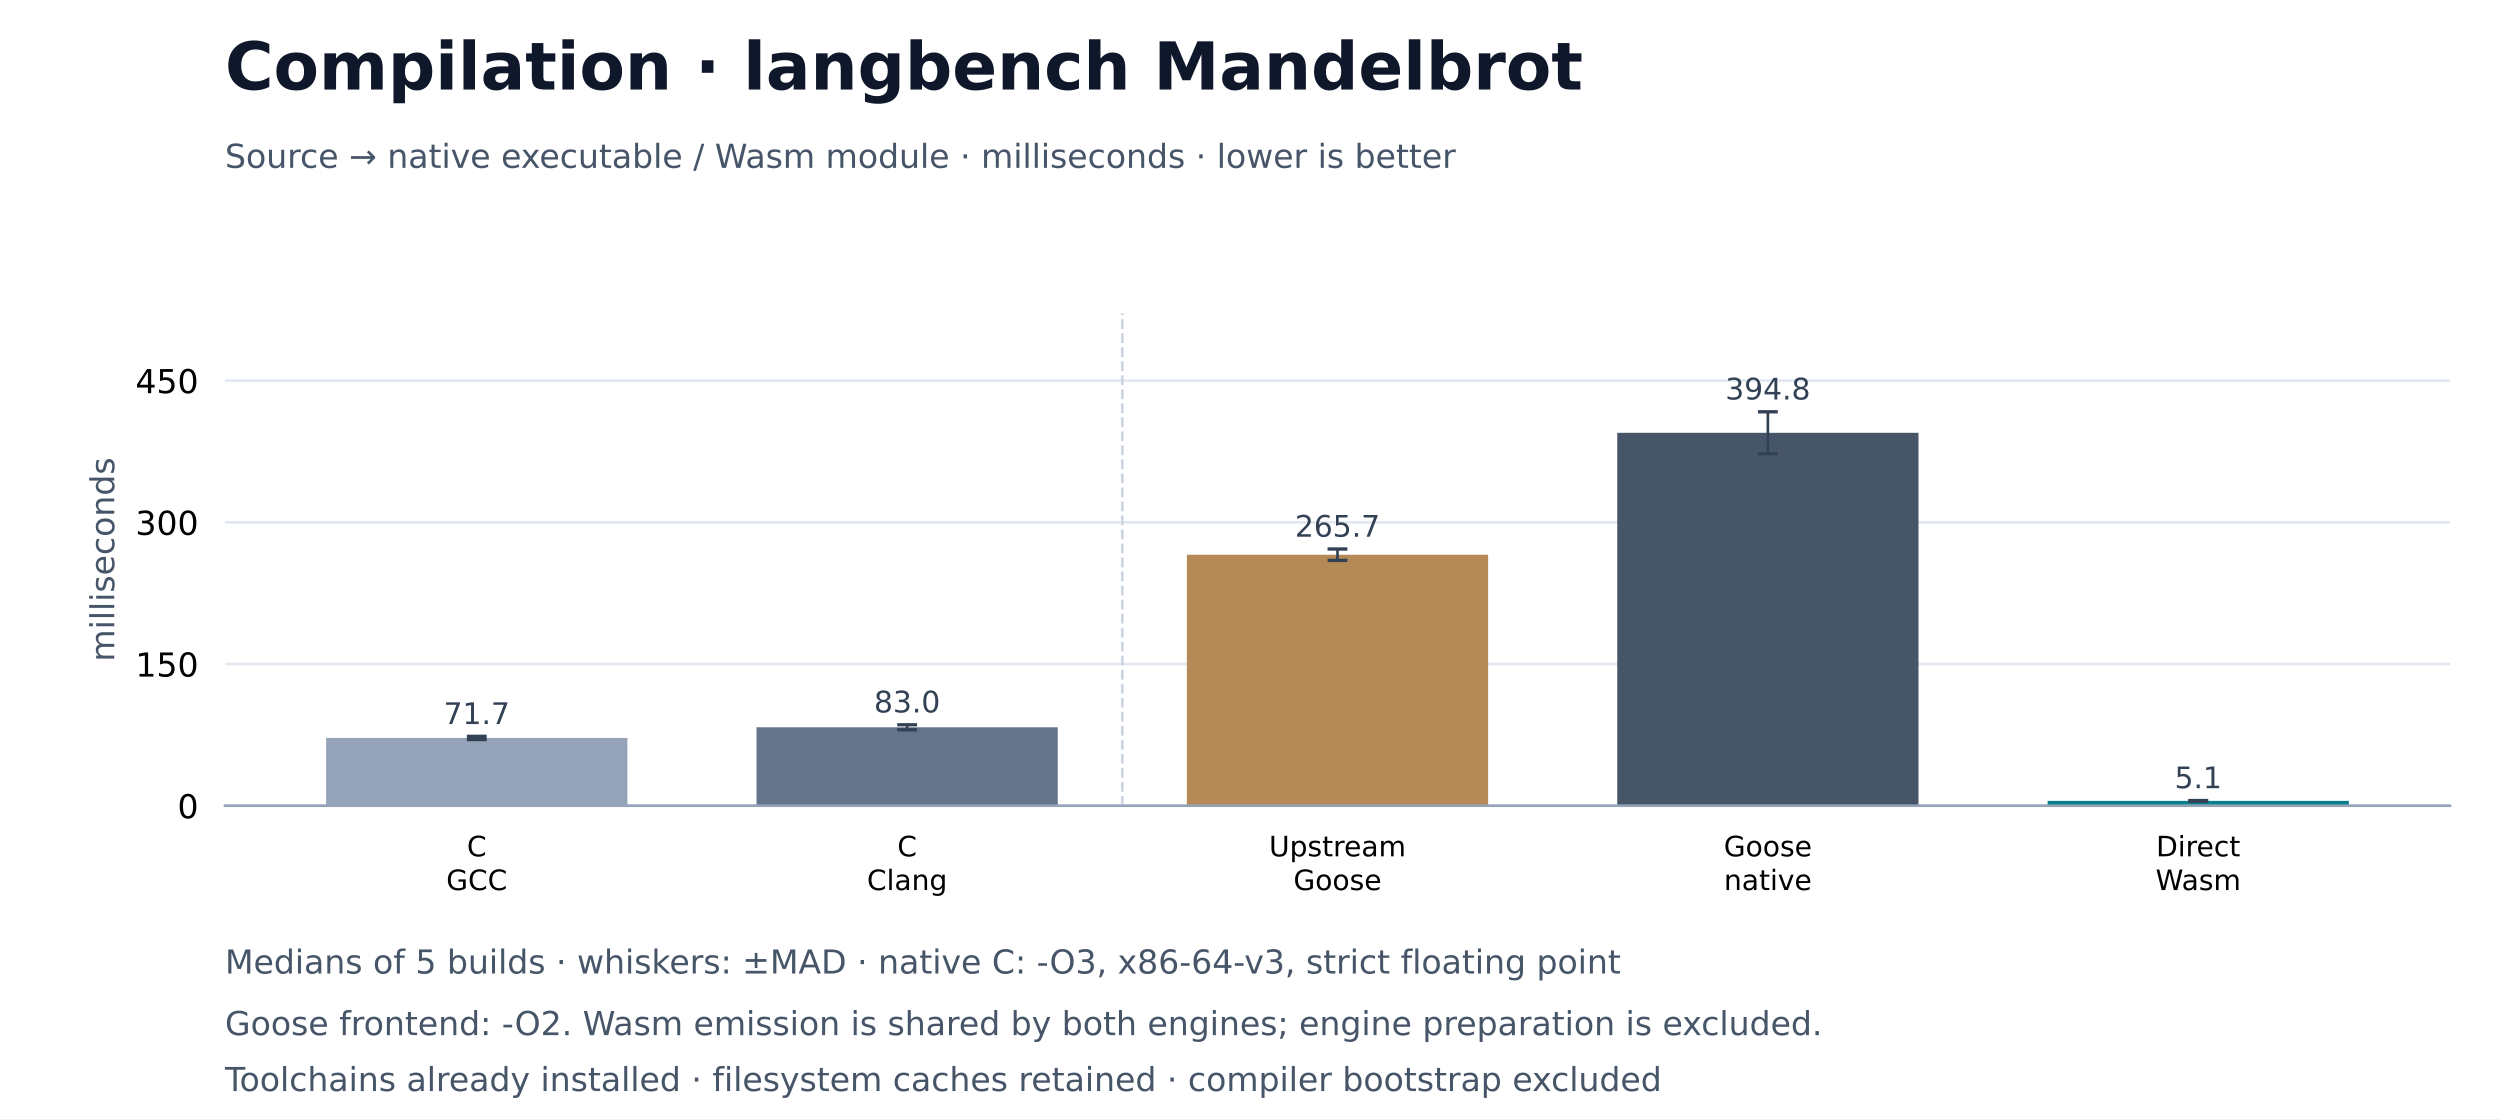
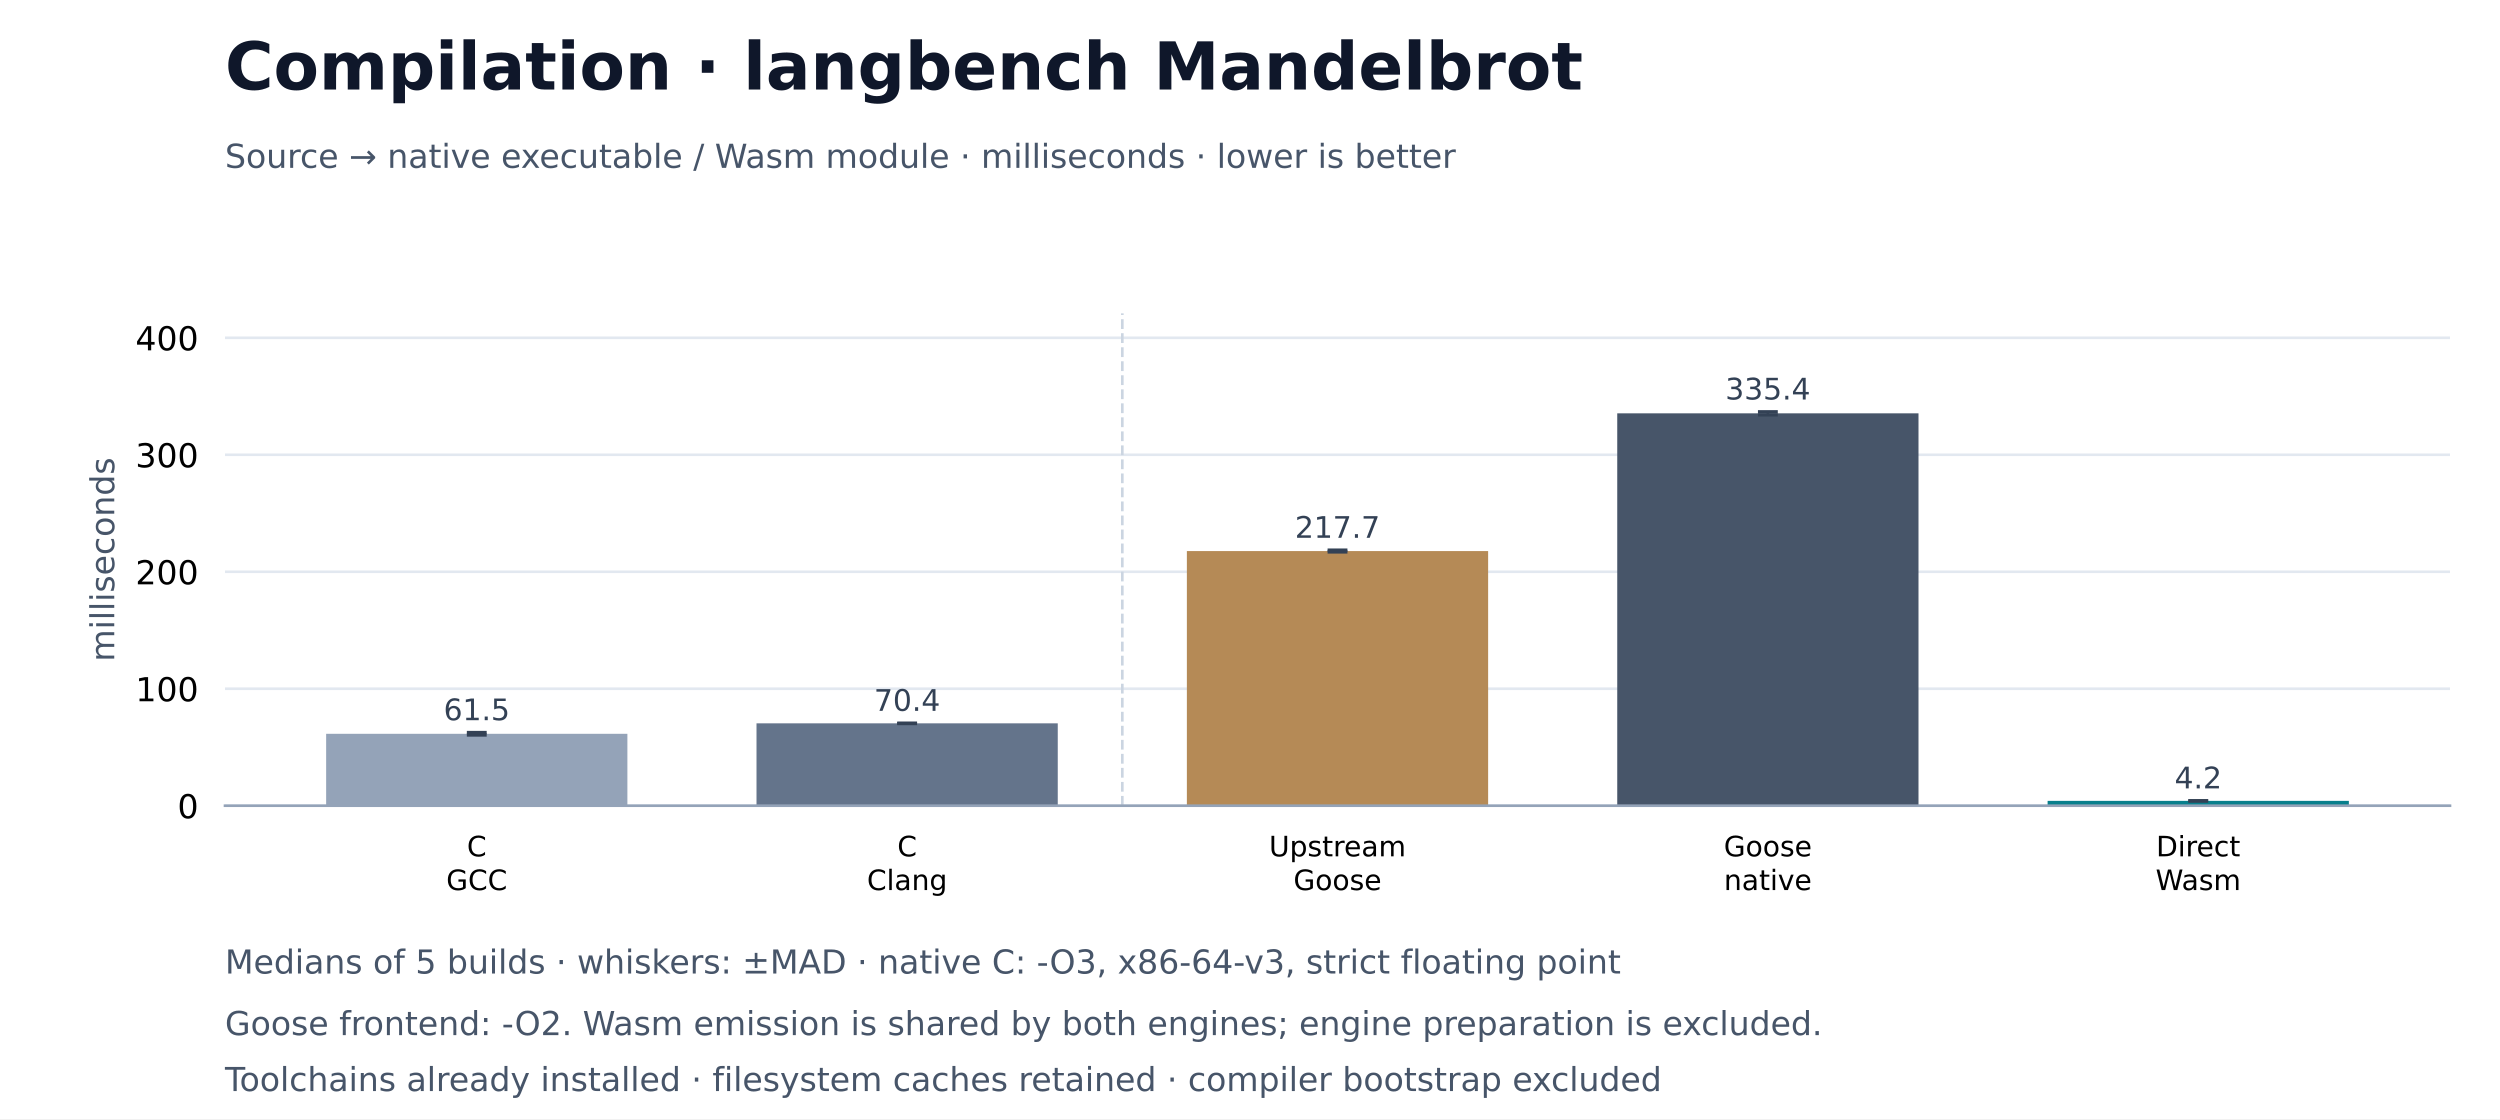
<svg xmlns="http://www.w3.org/2000/svg" xmlns:xlink="http://www.w3.org/1999/xlink" width="756pt" height="338.4pt" viewBox="0 0 756 338.4" version="1.1">
  <defs>
    <style type="text/css">*{stroke-linejoin: round; stroke-linecap: butt}</style>
  </defs>
  <g id="figure_1">
    <g id="patch_1">
      <path d="M 0 338.4 L 756 338.4 L 756 0 L 0 0 z " style="fill: #ffffff" />
    </g>
    <g id="axes_1">
      <g id="patch_2">
        <path d="M 68.04 243.648 L 740.88 243.648 L 740.88 94.752 L 68.04 94.752 z " style="fill: #ffffff" />
      </g>
      <g id="matplotlib.axis_1">
        <g id="xtick_1">
          <g id="line2d_1" />
          <g id="text_1">
            <text style="font-size: 8.5px; font-family: 'DejaVu Sans'" transform="translate(141.206 258.9568)">C</text>
            <text style="font-size: 8.5px; font-family: 'DejaVu Sans'" transform="translate(134.9453 269.1585)">GCC</text>
          </g>
        </g>
        <g id="xtick_2">
          <g id="line2d_2" />
          <g id="text_2">
            <text style="font-size: 8.5px; font-family: 'DejaVu Sans'" transform="translate(271.3492 258.9568)">C</text>
            <text style="font-size: 8.5px; font-family: 'DejaVu Sans'" transform="translate(262.1725 269.1592)">Clang</text>
          </g>
        </g>
        <g id="xtick_3">
          <g id="line2d_3" />
          <g id="text_3">
            <text style="font-size: 8.5px; font-family: 'DejaVu Sans'" transform="translate(383.7585 258.9568)">Upstream</text>
            <text style="font-size: 8.5px; font-family: 'DejaVu Sans'" transform="translate(391.1369 269.1585)">Goose</text>
          </g>
        </g>
        <g id="xtick_4">
          <g id="line2d_4" />
          <g id="text_4">
            <text style="font-size: 8.5px; font-family: 'DejaVu Sans'" transform="translate(521.28 258.9568)">Goose</text>
            <text style="font-size: 8.5px; font-family: 'DejaVu Sans'" transform="translate(521.3279 269.1592)">native</text>
          </g>
        </g>
        <g id="xtick_5">
          <g id="line2d_5" />
          <g id="text_5">
            <text style="font-size: 8.5px; font-family: 'DejaVu Sans'" transform="translate(652.0215 258.9575)">Direct</text>
            <text style="font-size: 8.5px; font-family: 'DejaVu Sans'" transform="translate(651.8575 269.1592)">Wasm</text>
          </g>
        </g>
      </g>
      <g id="matplotlib.axis_2">
        <g id="ytick_1">
          <g id="line2d_6">
            <path d="M 68.04 243.648 L 740.88 243.648 " clip-path="url(#pc4e67d13fe)" style="fill: none; stroke: #e2e8f0; stroke-width: 0.8; stroke-linecap: square" />
          </g>
          <g id="line2d_7" />
          <g id="text_6">
            <text style="font-size: 10px; font-family: 'DejaVu Sans'; text-anchor: end" x="60.04" y="247.447" transform="rotate(-0 60.04 247.4468)">0</text>
          </g>
        </g>
        <g id="ytick_2">
          <g id="line2d_8">
-             <path d="M 68.04 200.798 L 740.88 200.798 " clip-path="url(#pc4e67d13fe)" style="fill: none; stroke: #e2e8f0; stroke-width: 0.8; stroke-linecap: square" />
+             <path d="M 68.04 208.273 L 740.88 208.273 " clip-path="url(#pc4e67d13fe)" style="fill: none; stroke: #e2e8f0; stroke-width: 0.8; stroke-linecap: square" />
          </g>
          <g id="line2d_9" />
          <g id="text_7">
-             <text style="font-size: 10px; font-family: 'DejaVu Sans'; text-anchor: end" x="60.04" y="204.597" transform="rotate(-0 60.04 204.5971)">150</text>
+             <text style="font-size: 10px; font-family: 'DejaVu Sans'; text-anchor: end" x="60.04" y="212.072" transform="rotate(-0 60.04 212.0722)">100</text>
          </g>
        </g>
        <g id="ytick_3">
          <g id="line2d_10">
-             <path d="M 68.04 157.949 L 740.88 157.949 " clip-path="url(#pc4e67d13fe)" style="fill: none; stroke: #e2e8f0; stroke-width: 0.8; stroke-linecap: square" />
+             <path d="M 68.04 172.899 L 740.88 172.899 " clip-path="url(#pc4e67d13fe)" style="fill: none; stroke: #e2e8f0; stroke-width: 0.8; stroke-linecap: square" />
          </g>
          <g id="line2d_11" />
          <g id="text_8">
-             <text style="font-size: 10px; font-family: 'DejaVu Sans'; text-anchor: end" x="60.04" y="161.747" transform="rotate(-0 60.04 161.7474)">300</text>
+             <text style="font-size: 10px; font-family: 'DejaVu Sans'; text-anchor: end" x="60.04" y="176.698" transform="rotate(-0 60.04 176.6976)">200</text>
          </g>
        </g>
        <g id="ytick_4">
          <g id="line2d_12">
-             <path d="M 68.04 115.099 L 740.88 115.099 " clip-path="url(#pc4e67d13fe)" style="fill: none; stroke: #e2e8f0; stroke-width: 0.8; stroke-linecap: square" />
+             <path d="M 68.04 137.524 L 740.88 137.524 " clip-path="url(#pc4e67d13fe)" style="fill: none; stroke: #e2e8f0; stroke-width: 0.8; stroke-linecap: square" />
          </g>
          <g id="line2d_13" />
          <g id="text_9">
-             <text style="font-size: 10px; font-family: 'DejaVu Sans'; text-anchor: end" x="60.04" y="118.898" transform="rotate(-0 60.04 118.8978)">450</text>
+             <text style="font-size: 10px; font-family: 'DejaVu Sans'; text-anchor: end" x="60.04" y="141.323" transform="rotate(-0 60.04 141.3231)">300</text>
          </g>
        </g>
-         <g id="text_10">
+         <g id="ytick_5">
+           <g id="line2d_14">
+             <path d="M 68.04 102.15 L 740.88 102.15 " clip-path="url(#pc4e67d13fe)" style="fill: none; stroke: #e2e8f0; stroke-width: 0.8; stroke-linecap: square" />
+           </g>
+           <g id="line2d_15" />
+           <g id="text_10">
+             <text style="font-size: 10px; font-family: 'DejaVu Sans'; text-anchor: end" x="60.04" y="105.948" transform="rotate(-0 60.04 105.9485)">400</text>
+           </g>
+         </g>
+         <g id="text_11">
          <text style="font-size: 10px; font-family: 'DejaVu Sans'; text-anchor: middle; fill: #475569" x="34.55" y="169.2" transform="rotate(-90 34.55016 169.2)">milliseconds</text>
        </g>
      </g>
      <g id="patch_3">
-         <path d="M 98.624 243.648 L 189.724 243.648 L 189.724 223.155 L 98.624 223.155 z " clip-path="url(#pc4e67d13fe)" style="fill: #94a3b8" />
+         <path d="M 98.624 243.648 L 189.724 243.648 L 189.724 221.898 L 98.624 221.898 z " clip-path="url(#pc4e67d13fe)" style="fill: #94a3b8" />
      </g>
      <g id="patch_4">
-         <path d="M 228.767 243.648 L 319.867 243.648 L 319.867 219.932 L 228.767 219.932 z " clip-path="url(#pc4e67d13fe)" style="fill: #64748b" />
+         <path d="M 228.767 243.648 L 319.867 243.648 L 319.867 218.745 L 228.767 218.745 z " clip-path="url(#pc4e67d13fe)" style="fill: #64748b" />
      </g>
      <g id="patch_5">
-         <path d="M 358.91 243.648 L 450.01 243.648 L 450.01 167.742 L 358.91 167.742 z " clip-path="url(#pc4e67d13fe)" style="fill: #b58a56" />
+         <path d="M 358.91 243.648 L 450.01 243.648 L 450.01 166.633 L 358.91 166.633 z " clip-path="url(#pc4e67d13fe)" style="fill: #b58a56" />
      </g>
      <g id="patch_6">
-         <path d="M 489.053 243.648 L 580.153 243.648 L 580.153 130.873 L 489.053 130.873 z " clip-path="url(#pc4e67d13fe)" style="fill: #475569" />
+         <path d="M 489.053 243.648 L 580.153 243.648 L 580.153 124.997 L 489.053 124.997 z " clip-path="url(#pc4e67d13fe)" style="fill: #475569" />
      </g>
      <g id="patch_7">
-         <path d="M 619.196 243.648 L 710.296 243.648 L 710.296 242.181 L 619.196 242.181 z " clip-path="url(#pc4e67d13fe)" style="fill: #087f8c" />
+         <path d="M 619.196 243.648 L 710.296 243.648 L 710.296 242.18 L 619.196 242.18 z " clip-path="url(#pc4e67d13fe)" style="fill: #087f8c" />
      </g>
      <g id="LineCollection_1">
-         <path d="M 144.174 223.638 L 144.174 222.671 " clip-path="url(#pc4e67d13fe)" style="fill: none; stroke: #334155; stroke-width: 0.8" />
-         <path d="M 274.317 220.697 L 274.317 219.167 " clip-path="url(#pc4e67d13fe)" style="fill: none; stroke: #334155; stroke-width: 0.8" />
-         <path d="M 404.46 169.462 L 404.46 166.022 " clip-path="url(#pc4e67d13fe)" style="fill: none; stroke: #334155; stroke-width: 0.8" />
-         <path d="M 534.603 137.214 L 534.603 124.531 " clip-path="url(#pc4e67d13fe)" style="fill: none; stroke: #334155; stroke-width: 0.8" />
-         <path d="M 664.746 242.285 L 664.746 242.077 " clip-path="url(#pc4e67d13fe)" style="fill: none; stroke: #334155; stroke-width: 0.8" />
+         <path d="M 144.174 222.277 L 144.174 221.52 " clip-path="url(#pc4e67d13fe)" style="fill: none; stroke: #334155; stroke-width: 0.8" />
+         <path d="M 274.317 218.807 L 274.317 218.684 " clip-path="url(#pc4e67d13fe)" style="fill: none; stroke: #334155; stroke-width: 0.8" />
+         <path d="M 404.46 166.906 L 404.46 166.359 " clip-path="url(#pc4e67d13fe)" style="fill: none; stroke: #334155; stroke-width: 0.8" />
+         <path d="M 534.603 125.462 L 534.603 124.531 " clip-path="url(#pc4e67d13fe)" style="fill: none; stroke: #334155; stroke-width: 0.8" />
+         <path d="M 664.746 242.225 L 664.746 242.134 " clip-path="url(#pc4e67d13fe)" style="fill: none; stroke: #334155; stroke-width: 0.8" />
      </g>
-       <g id="line2d_14">
+       <g id="line2d_16">
        <defs>
          <path id="md6abe20cdd" d="M 3 0 L -3 -0 " style="stroke: #334155" />
        </defs>
        <g clip-path="url(#pc4e67d13fe)">
-           <use xlink:href="#md6abe20cdd" x="144.174" y="223.638" style="fill: #1f77b4; stroke: #334155" />
-           <use xlink:href="#md6abe20cdd" x="274.317" y="220.697" style="fill: #1f77b4; stroke: #334155" />
-           <use xlink:href="#md6abe20cdd" x="404.46" y="169.462" style="fill: #1f77b4; stroke: #334155" />
-           <use xlink:href="#md6abe20cdd" x="534.603" y="137.214" style="fill: #1f77b4; stroke: #334155" />
-           <use xlink:href="#md6abe20cdd" x="664.746" y="242.285" style="fill: #1f77b4; stroke: #334155" />
+           <use xlink:href="#md6abe20cdd" x="144.174" y="222.277" style="fill: #1f77b4; stroke: #334155" />
+           <use xlink:href="#md6abe20cdd" x="274.317" y="218.807" style="fill: #1f77b4; stroke: #334155" />
+           <use xlink:href="#md6abe20cdd" x="404.46" y="166.906" style="fill: #1f77b4; stroke: #334155" />
+           <use xlink:href="#md6abe20cdd" x="534.603" y="125.462" style="fill: #1f77b4; stroke: #334155" />
+           <use xlink:href="#md6abe20cdd" x="664.746" y="242.225" style="fill: #1f77b4; stroke: #334155" />
        </g>
      </g>
-       <g id="line2d_15">
+       <g id="line2d_17">
        <g clip-path="url(#pc4e67d13fe)">
-           <use xlink:href="#md6abe20cdd" x="144.174" y="222.671" style="fill: #1f77b4; stroke: #334155" />
-           <use xlink:href="#md6abe20cdd" x="274.317" y="219.167" style="fill: #1f77b4; stroke: #334155" />
-           <use xlink:href="#md6abe20cdd" x="404.46" y="166.022" style="fill: #1f77b4; stroke: #334155" />
+           <use xlink:href="#md6abe20cdd" x="144.174" y="221.52" style="fill: #1f77b4; stroke: #334155" />
+           <use xlink:href="#md6abe20cdd" x="274.317" y="218.684" style="fill: #1f77b4; stroke: #334155" />
+           <use xlink:href="#md6abe20cdd" x="404.46" y="166.359" style="fill: #1f77b4; stroke: #334155" />
          <use xlink:href="#md6abe20cdd" x="534.603" y="124.531" style="fill: #1f77b4; stroke: #334155" />
-           <use xlink:href="#md6abe20cdd" x="664.746" y="242.077" style="fill: #1f77b4; stroke: #334155" />
+           <use xlink:href="#md6abe20cdd" x="664.746" y="242.134" style="fill: #1f77b4; stroke: #334155" />
        </g>
      </g>
-       <g id="line2d_16">
+       <g id="line2d_18">
        <path d="M 339.388 243.648 L 339.388 94.752 " clip-path="url(#pc4e67d13fe)" style="fill: none; stroke-dasharray: 2.96,1.28; stroke-dashoffset: 0; stroke: #cbd5e1; stroke-width: 0.8" />
      </g>
      <g id="patch_8">
        <path d="M 68.04 243.648 L 740.88 243.648 " style="fill: none; stroke: #94a3b8; stroke-width: 0.8; stroke-linejoin: miter; stroke-linecap: square" />
      </g>
-       <g id="text_11">
-         <text style="font-size: 9px; font-family: 'DejaVu Sans'; text-anchor: middle; fill: #334155" x="144.174" y="218.949" transform="rotate(-0 144.1737 218.9487)">71.7</text>
-       </g>
      <g id="text_12">
-         <text style="font-size: 9px; font-family: 'DejaVu Sans'; text-anchor: middle; fill: #334155" x="274.317" y="215.444" transform="rotate(-0 274.3169 215.4444)">83.0</text>
+         <text style="font-size: 9px; font-family: 'DejaVu Sans'; text-anchor: middle; fill: #334155" x="144.174" y="217.797" transform="rotate(-0 144.1737 217.7972)">61.5</text>
      </g>
      <g id="text_13">
-         <text style="font-size: 9px; font-family: 'DejaVu Sans'; text-anchor: middle; fill: #334155" x="404.46" y="162.3" transform="rotate(-0 404.46 162.2996)">265.7</text>
+         <text style="font-size: 9px; font-family: 'DejaVu Sans'; text-anchor: middle; fill: #334155" x="274.317" y="214.962" transform="rotate(-0 274.3169 214.9615)">70.4</text>
      </g>
      <g id="text_14">
-         <text style="font-size: 9px; font-family: 'DejaVu Sans'; text-anchor: middle; fill: #334155" x="534.603" y="120.809" transform="rotate(-0 534.6031 120.8088)">394.8</text>
+         <text style="font-size: 9px; font-family: 'DejaVu Sans'; text-anchor: middle; fill: #334155" x="404.46" y="162.637" transform="rotate(-0 404.46 162.637)">217.7</text>
      </g>
      <g id="text_15">
-         <text style="font-size: 9px; font-family: 'DejaVu Sans'; text-anchor: middle; fill: #334155" x="664.746" y="238.355" transform="rotate(-0 664.7463 238.355)">5.1</text>
+         <text style="font-size: 9px; font-family: 'DejaVu Sans'; text-anchor: middle; fill: #334155" x="534.603" y="120.809" transform="rotate(-0 534.6031 120.8088)">335.4</text>
+       </g>
+       <g id="text_16">
+         <text style="font-size: 9px; font-family: 'DejaVu Sans'; text-anchor: middle; fill: #334155" x="664.746" y="238.411" transform="rotate(-0 664.7463 238.4114)">4.2</text>
      </g>
    </g>
-     <g id="text_16">
+     <g id="text_17">
      <text style="font-weight: 700; font-size: 20px; font-family: 'DejaVu Sans'; text-anchor: start; fill: #0f172a" x="68.04" y="27.072" transform="rotate(-0 68.04 27.072)">Compilation · langbench Mandelbrot</text>
    </g>
-     <g id="text_17">
+     <g id="text_18">
      <text style="font-size: 10px; font-family: 'DejaVu Sans'; text-anchor: start; fill: #475569" x="68.04" y="50.76" transform="rotate(-0 68.04 50.76)">Source → native executable / Wasm module · milliseconds · lower is better</text>
    </g>
-     <g id="text_18">
+     <g id="text_19">
      <text style="font-size: 10px; font-family: 'DejaVu Sans'; text-anchor: start; fill: #475569" x="68.04" y="294.408" transform="rotate(-0 68.04 294.408)">Medians of 5 builds · whiskers: ±MAD · native C: -O3, x86-64-v3, strict floating point</text>
    </g>
-     <g id="text_19">
+     <g id="text_20">
      <text style="font-size: 10px; font-family: 'DejaVu Sans'; text-anchor: start; fill: #475569" x="68.04" y="313.02" transform="rotate(-0 68.04 313.02)">Goose frontend: -O2. Wasm emission is shared by both engines; engine preparation is excluded.</text>
    </g>
-     <g id="text_20">
+     <g id="text_21">
      <text style="font-size: 10px; font-family: 'DejaVu Sans'; text-anchor: start; fill: #475569" x="68.04" y="329.94" transform="rotate(-0 68.04 329.94)">Toolchains already installed · filesystem caches retained · compiler bootstrap excluded</text>
    </g>
  </g>
  <defs>
    <clipPath id="pc4e67d13fe">
      <rect x="68.04" y="94.752" width="672.84" height="148.896" />
    </clipPath>
  </defs>
</svg>
